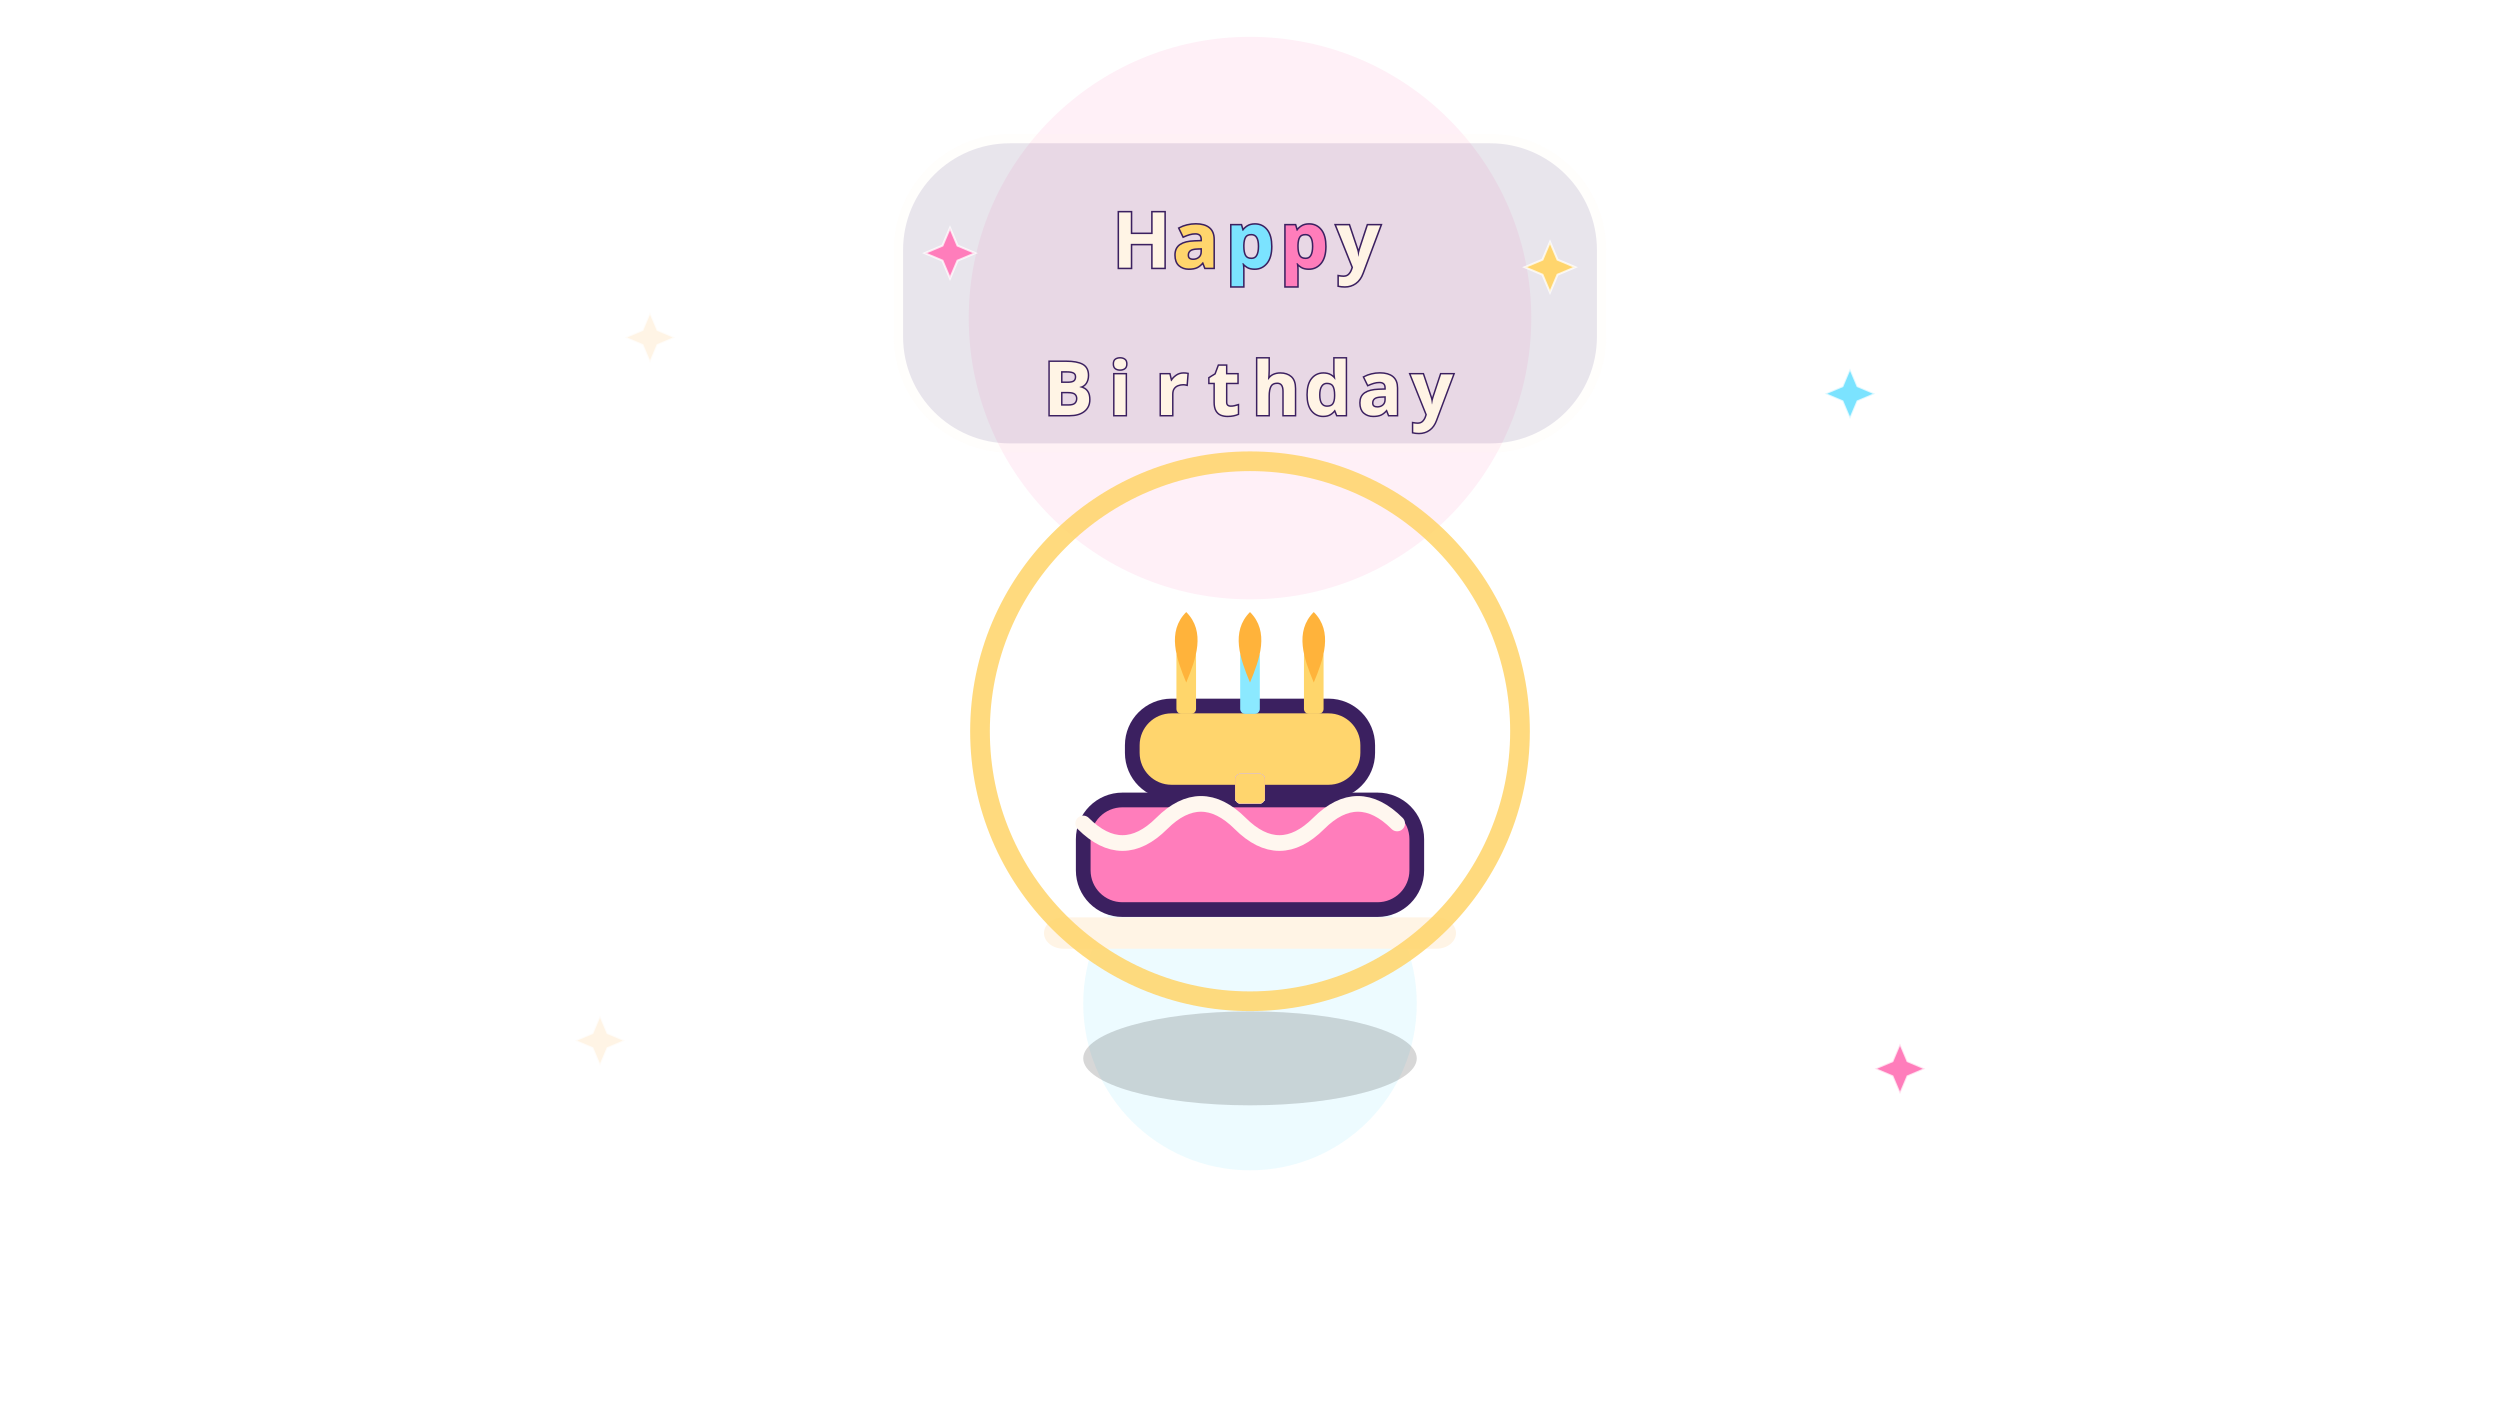
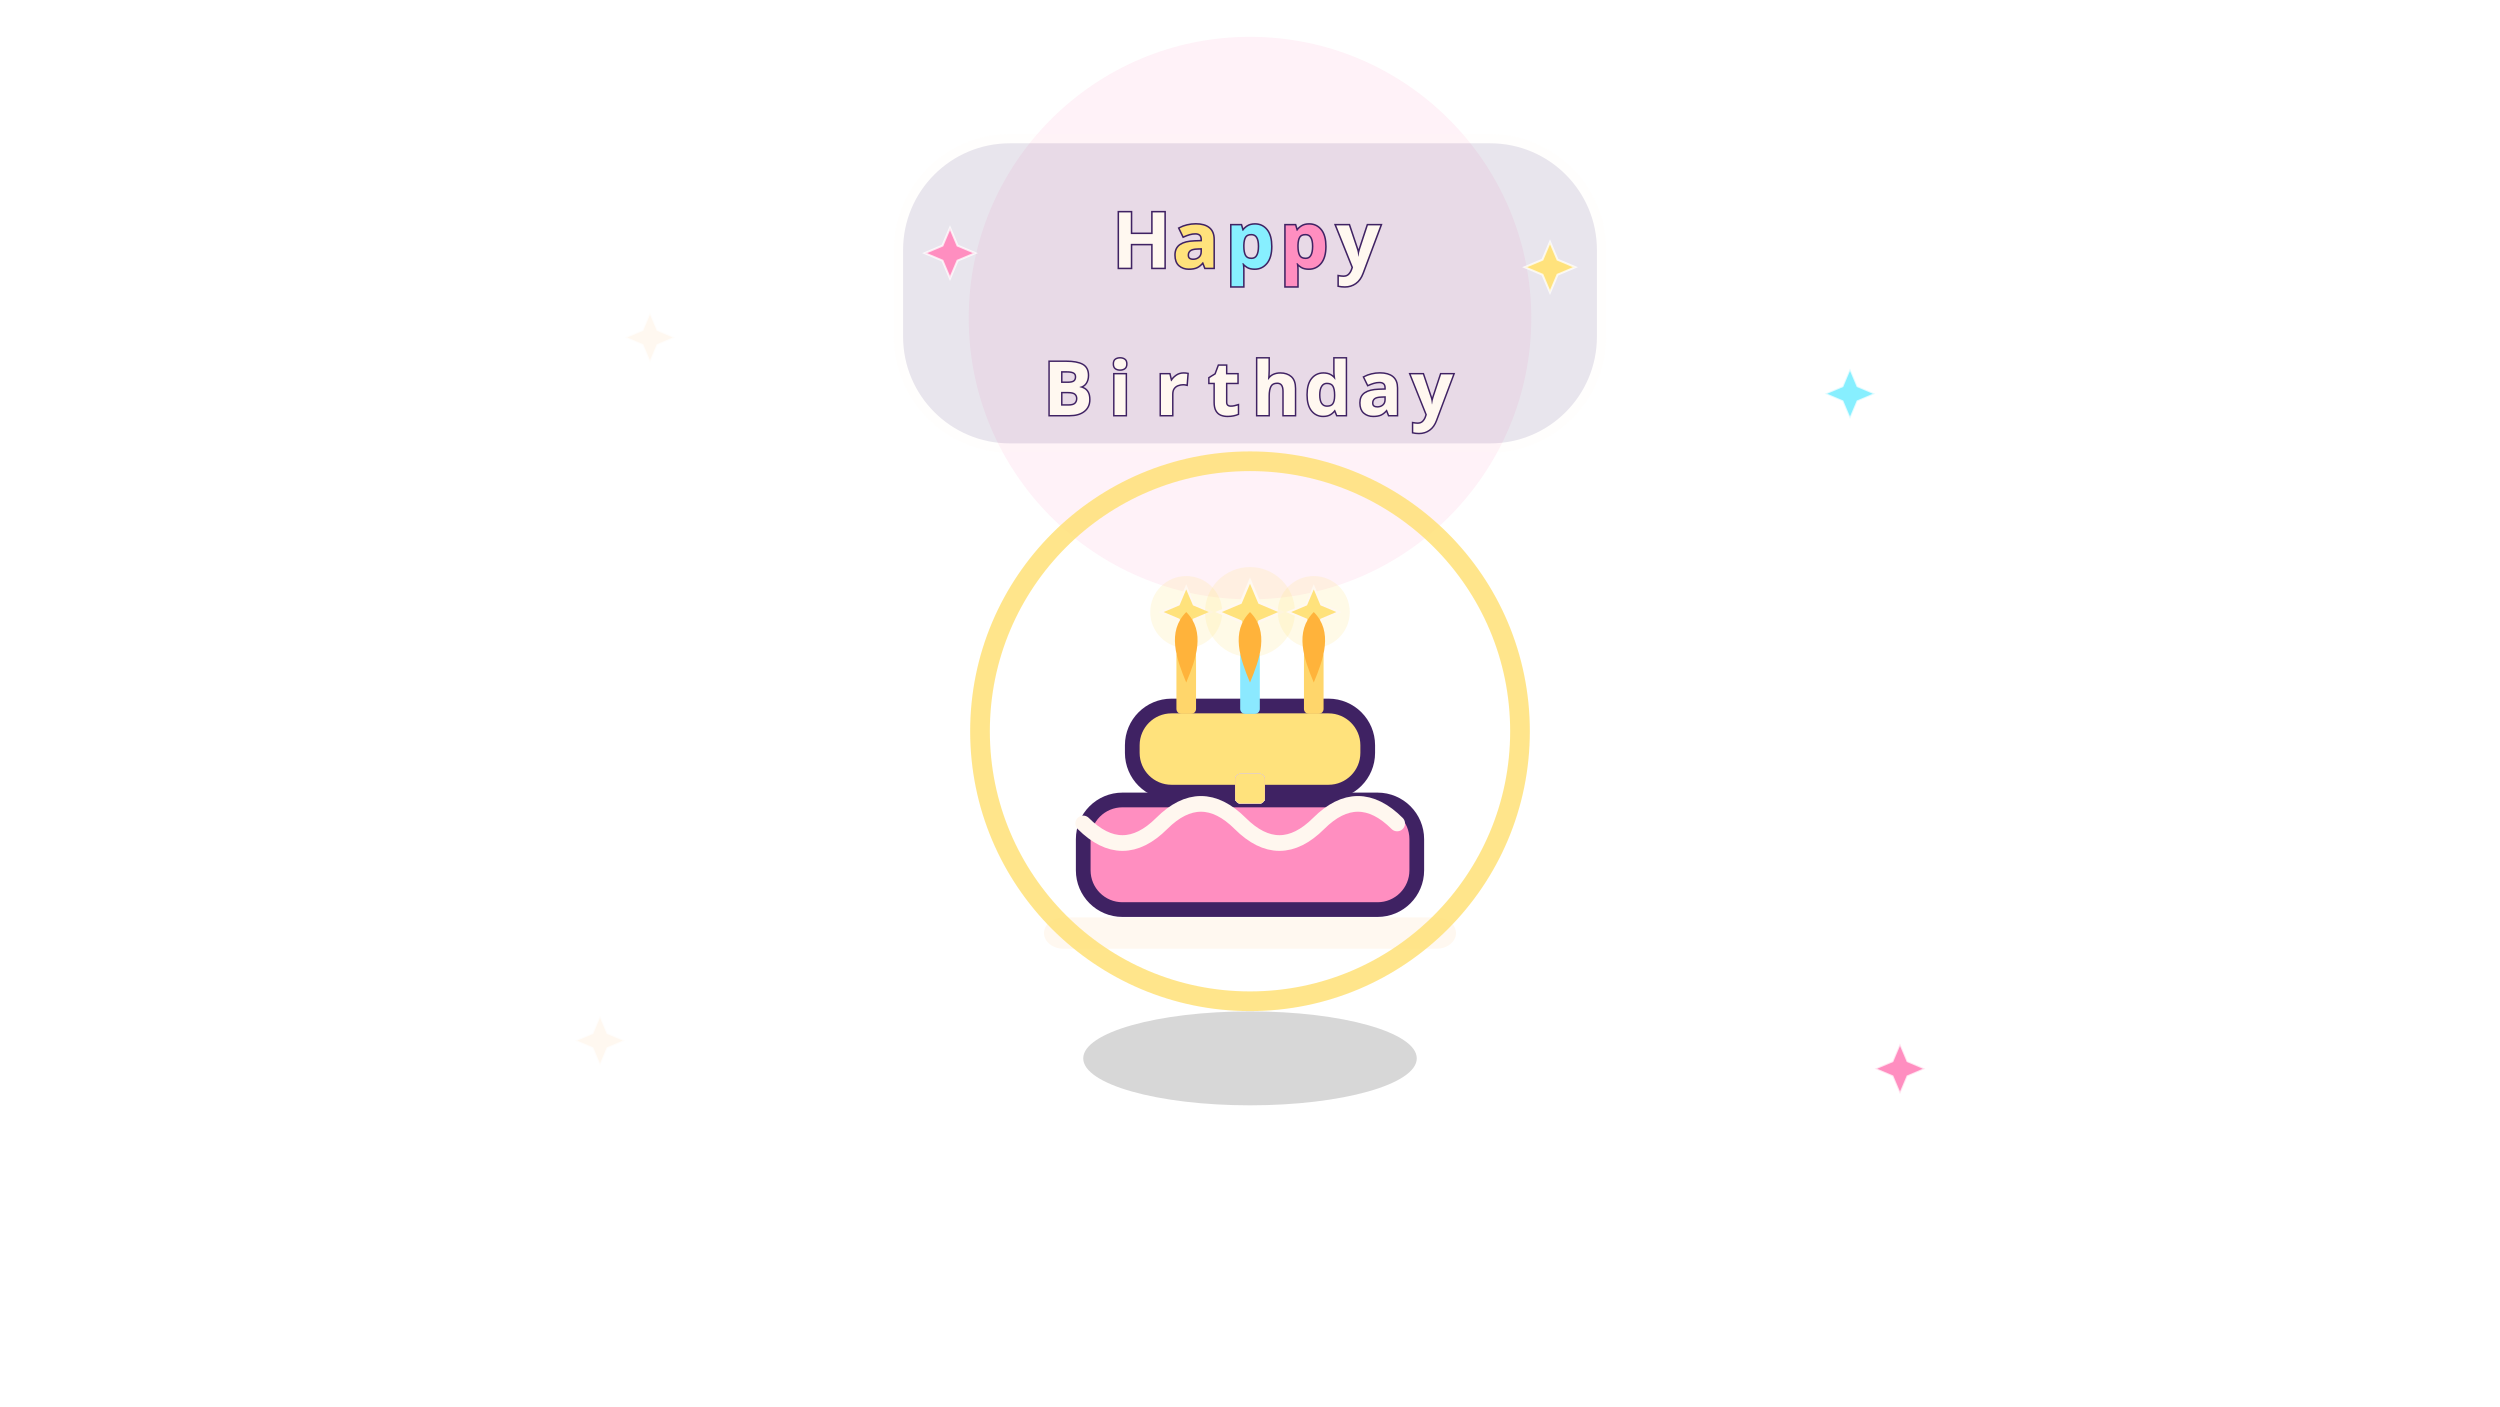
- <svg xmlns="http://www.w3.org/2000/svg" width="1920" height="1080" viewBox="0 0 1920 1080" preserveAspectRatio="xMidYMid meet" data-wink-name="Happy Birthday Bounce Title" data-wink-category="Happy Birthday" data-wink-duration="3100ms" aria-label="Happy Birthday Bounce Title">
+ <svg xmlns="http://www.w3.org/2000/svg" width="1920" height="1080" viewBox="0 0 1920 1080" preserveAspectRatio="xMidYMid meet" data-wink-name="Happy Birthday Sparkle Trail" data-wink-category="Happy Birthday" data-wink-duration="3100ms" aria-label="Happy Birthday Sparkle Trail">
  <style>
  text {
    font-family: 'Trebuchet MS', 'Segoe UI', sans-serif;
    paint-order: stroke fill;
  }

  @keyframes wink-enter-pop {
    0%, 100% {
      opacity: 0;
      transform: translate(var(--from-x, 0px), var(--from-y, 32px)) scale(0.32) rotate(var(--from-r, -14deg));
    }
    14% { opacity: 1; }
    32% { opacity: 1; transform: translate(0px, 0px) scale(1.08) rotate(0deg); }
    64% { opacity: 1; transform: translate(0px, 0px) scale(1) rotate(0deg); }
    88% { opacity: 1; }
  }

  @keyframes wink-enter-rise {
    0%, 100% { opacity: 0; transform: translate(0px, 120px) scale(0.4); }
    18% { opacity: 1; }
    34% { opacity: 1; transform: translate(0px, -10px) scale(1.05); }
    50%, 84% { opacity: 1; transform: translate(0px, 0px) scale(1); }
  }

  @keyframes wink-enter-spin {
    0%, 100% { opacity: 0; transform: rotate(-220deg) scale(0.2); }
    18% { opacity: 1; }
    36% { opacity: 1; transform: rotate(12deg) scale(1.08); }
    54%, 86% { opacity: 1; transform: rotate(0deg) scale(1); }
  }

  @keyframes wink-hover-bob {
    0%, 100% { transform: translateY(0px) rotate(-1deg); }
    50% { transform: translateY(-14px) rotate(1.4deg); }
  }

  @keyframes wink-hover-sway {
    0%, 100% { transform: rotate(-3deg) translateY(0px); }
    50% { transform: rotate(3deg) translateY(-8px); }
  }

  @keyframes wink-pulse {
    0%, 100% { transform: scale(0.96); opacity: 0.65; }
    50% { transform: scale(1.08); opacity: 1; }
  }

  @keyframes wink-impact-ring {
    0%, 46%, 100% { opacity: 0; transform: scale(0.24); }
    58% { opacity: 0.95; transform: scale(1); }
    82% { opacity: 0; transform: scale(1.38); }
  }

  @keyframes wink-burst-sprite {
    0%, 100% {
      opacity: 0;
      transform: translate(0px, 0px) scale(0.18) rotate(var(--r0, 0deg));
    }
    18% { opacity: 1; }
    60% {
      opacity: 1;
      transform: translate(var(--tx, 0px), var(--ty, 0px)) scale(1) rotate(var(--r1, 180deg));
    }
    82% {
      opacity: 1;
      transform: translate(var(--tx, 0px), var(--ty, 0px)) scale(0.92) rotate(var(--r2, 320deg));
    }
  }

  @keyframes wink-fall {
    0%, 100% {
      opacity: 0;
      transform: translate(0px, -120px) rotate(var(--r0, 0deg)) scale(0.55);
    }
    14% { opacity: 1; }
    84% { opacity: 1; }
    100% {
      opacity: 0;
      transform: translate(var(--tx, 0px), var(--ty, 620px)) rotate(var(--r1, 220deg)) scale(1);
    }
  }

  @keyframes wink-twinkle {
    0%, 100% { opacity: 0; transform: scale(0.2) rotate(0deg); }
    50% { opacity: 1; transform: scale(1) rotate(12deg); }
  }

  @keyframes wink-finale {
    0%, 54%, 100% { opacity: 0; transform: scale(0.4); }
    64% { opacity: 1; transform: scale(1.1); }
    84% { opacity: 1; transform: scale(1); }
  }

  @keyframes wink-flame {
    0%, 100% { transform: scaleY(0.82) rotate(-3deg); opacity: 0.78; }
    50% { transform: scaleY(1.12) rotate(3deg); opacity: 1; }
  }

  @keyframes wink-draw-path {
    0%, 100% {
      opacity: 0;
      stroke-dashoffset: var(--dash, 900);
    }
    16% { opacity: 1; }
    42%, 82% {
      opacity: 1;
      stroke-dashoffset: 0;
    }
  }

  @keyframes wink-count-step {
    0%, 100% { opacity: 0; transform: scale(0.28); }
    9% { opacity: 1; transform: scale(1.08); }
    18% { opacity: 1; transform: scale(1); }
    26% { opacity: 0; transform: scale(1.18); }
  }

  @keyframes fw-ambient-twinkle {
    0%, 100% {
      opacity: 0;
      transform: scale(0.24) rotate(0deg);
    }
    50% {
      opacity: 1;
      transform: scale(1) rotate(16deg);
    }
  }

  .fw-outline {
    fill: none;
    stroke-linecap: round;
    stroke-linejoin: round;
    stroke-dasharray: var(--dash-len, 1800);
    stroke-dashoffset: var(--dash-len, 1800);
    vector-effect: non-scaling-stroke;
  }

  .fw-dot-outline {
    fill: none;
    stroke-linecap: round;
    stroke-linejoin: round;
    stroke-dasharray: 1 20;
    vector-effect: non-scaling-stroke;
  }

  
    @keyframes fw-trail-a {
      0%, 8%,
      100% {
        opacity: 0;
        stroke-dashoffset: var(--trail-len, 900);
      }
      12% { opacity: 0.12; }
      29% {
        opacity: 0.94;
        stroke-dashoffset: 0;
      }
      33% {
        opacity: 0;
        stroke-dashoffset: 0;
      }
    }

    @keyframes fw-head-a {
      0%, 9%,
      100% {
        opacity: 0;
        transform: translate(0px, 0px) scale(0.18);
      }
      12% { opacity: 1; }
      29% {
        opacity: 1;
        transform: translate(var(--dx, 0px), var(--dy, 0px)) scale(1);
      }
      32% {
        opacity: 0;
        transform: translate(var(--dx, 0px), var(--dy, 0px)) scale(0.42);
      }
    }

    @keyframes fw-pause-a {
      0%, 24%,
      100% {
        opacity: 0;
        transform: scale(0.18);
      }
      28% {
        opacity: 1;
        transform: scale(0.34);
      }
      33% {
        opacity: 0;
        transform: scale(0.62);
      }
    }

    @keyframes fw-window-a {
      0%, 22%,
      100% { opacity: 0; }
      30%,
      42% { opacity: 1; }
      47% { opacity: 0; }
    }

    @keyframes fw-particle-a {
      0%, 22%,
      100% {
        opacity: 0;
        transform: translate(0px, 0px) scale(0.14);
      }
      30% {
        opacity: 1;
        transform: translate(calc(var(--tx, 0px) * 0.24), calc(var(--ty, 0px) * 0.24)) scale(0.5);
      }
      38%,
      42% {
        opacity: 1;
        transform: translate(var(--tx, 0px), var(--ty, 0px)) scale(1);
      }
      47% {
        opacity: 0;
        transform: translate(var(--tx, 0px), var(--ty, 0px)) scale(0.72);
      }
    }

    @keyframes fw-outline-a {
      0%, 22%,
      100% {
        opacity: 0;
        stroke-dashoffset: var(--dash-len, 1800);
      }
      38%,
      42% {
        opacity: 1;
        stroke-dashoffset: 0;
      }
      47% {
        opacity: 0;
        stroke-dashoffset: 0;
      }
    }

    @keyframes fw-burst-a {
      0%, 25%,
      100% {
        opacity: 0;
        transform: scale(0.16);
      }
      26% {
        opacity: 1;
        transform: scale(0.26);
      }
      38% {
        opacity: 1;
        transform: scale(1);
      }
      38% {
        opacity: 0.22;
        transform: scale(1.08);
      }
      47% {
        opacity: 0;
        transform: scale(1.18);
      }
    }

    @keyframes fw-core-a {
      0%, 29%,
      100% {
        opacity: 0;
        transform: scale(0.22);
      }
      38%,
      42% {
        opacity: 0.94;
        transform: scale(1);
      }
      47% {
        opacity: 0;
        transform: scale(1.2);
      }
    }

    @keyframes fw-sparkle-a {
      0%, 34%,
      100% {
        opacity: 0;
        transform: scale(0.24);
      }
      42%,
      42% {
        opacity: 1;
        transform: scale(1);
      }
      47% {
        opacity: 0;
        transform: scale(1.26);
      }
    }
  

    @keyframes fw-trail-b {
      0%, 24%,
      100% {
        opacity: 0;
        stroke-dashoffset: var(--trail-len, 900);
      }
      28% { opacity: 0.12; }
      45% {
        opacity: 0.94;
        stroke-dashoffset: 0;
      }
      49% {
        opacity: 0;
        stroke-dashoffset: 0;
      }
    }

    @keyframes fw-head-b {
      0%, 25%,
      100% {
        opacity: 0;
        transform: translate(0px, 0px) scale(0.18);
      }
      28% { opacity: 1; }
      45% {
        opacity: 1;
        transform: translate(var(--dx, 0px), var(--dy, 0px)) scale(1);
      }
      48% {
        opacity: 0;
        transform: translate(var(--dx, 0px), var(--dy, 0px)) scale(0.42);
      }
    }

    @keyframes fw-pause-b {
      0%, 40%,
      100% {
        opacity: 0;
        transform: scale(0.18);
      }
      44% {
        opacity: 1;
        transform: scale(0.34);
      }
      49% {
        opacity: 0;
        transform: scale(0.62);
      }
    }

    @keyframes fw-window-b {
      0%, 38%,
      100% { opacity: 0; }
      46%,
      58% { opacity: 1; }
      63% { opacity: 0; }
    }

    @keyframes fw-particle-b {
      0%, 38%,
      100% {
        opacity: 0;
        transform: translate(0px, 0px) scale(0.14);
      }
      46% {
        opacity: 1;
        transform: translate(calc(var(--tx, 0px) * 0.24), calc(var(--ty, 0px) * 0.24)) scale(0.5);
      }
      54%,
      58% {
        opacity: 1;
        transform: translate(var(--tx, 0px), var(--ty, 0px)) scale(1);
      }
      63% {
        opacity: 0;
        transform: translate(var(--tx, 0px), var(--ty, 0px)) scale(0.72);
      }
    }

    @keyframes fw-outline-b {
      0%, 38%,
      100% {
        opacity: 0;
        stroke-dashoffset: var(--dash-len, 1800);
      }
      54%,
      58% {
        opacity: 1;
        stroke-dashoffset: 0;
      }
      63% {
        opacity: 0;
        stroke-dashoffset: 0;
      }
    }

    @keyframes fw-burst-b {
      0%, 41%,
      100% {
        opacity: 0;
        transform: scale(0.16);
      }
      42% {
        opacity: 1;
        transform: scale(0.26);
      }
      54% {
        opacity: 1;
        transform: scale(1);
      }
      54% {
        opacity: 0.22;
        transform: scale(1.08);
      }
      63% {
        opacity: 0;
        transform: scale(1.18);
      }
    }

    @keyframes fw-core-b {
      0%, 45%,
      100% {
        opacity: 0;
        transform: scale(0.22);
      }
      54%,
      58% {
        opacity: 0.94;
        transform: scale(1);
      }
      63% {
        opacity: 0;
        transform: scale(1.2);
      }
    }

    @keyframes fw-sparkle-b {
      0%, 50%,
      100% {
        opacity: 0;
        transform: scale(0.24);
      }
      58%,
      58% {
        opacity: 1;
        transform: scale(1);
      }
      63% {
        opacity: 0;
        transform: scale(1.26);
      }
    }
  

    @keyframes fw-trail-c {
      0%, 40%,
      100% {
        opacity: 0;
        stroke-dashoffset: var(--trail-len, 900);
      }
      44% { opacity: 0.12; }
      61% {
        opacity: 0.94;
        stroke-dashoffset: 0;
      }
      65% {
        opacity: 0;
        stroke-dashoffset: 0;
      }
    }

    @keyframes fw-head-c {
      0%, 41%,
      100% {
        opacity: 0;
        transform: translate(0px, 0px) scale(0.18);
      }
      44% { opacity: 1; }
      61% {
        opacity: 1;
        transform: translate(var(--dx, 0px), var(--dy, 0px)) scale(1);
      }
      64% {
        opacity: 0;
        transform: translate(var(--dx, 0px), var(--dy, 0px)) scale(0.42);
      }
    }

    @keyframes fw-pause-c {
      0%, 56%,
      100% {
        opacity: 0;
        transform: scale(0.18);
      }
      60% {
        opacity: 1;
        transform: scale(0.34);
      }
      65% {
        opacity: 0;
        transform: scale(0.62);
      }
    }

    @keyframes fw-window-c {
      0%, 54%,
      100% { opacity: 0; }
      62%,
      74% { opacity: 1; }
      79% { opacity: 0; }
    }

    @keyframes fw-particle-c {
      0%, 54%,
      100% {
        opacity: 0;
        transform: translate(0px, 0px) scale(0.14);
      }
      62% {
        opacity: 1;
        transform: translate(calc(var(--tx, 0px) * 0.24), calc(var(--ty, 0px) * 0.24)) scale(0.5);
      }
      70%,
      74% {
        opacity: 1;
        transform: translate(var(--tx, 0px), var(--ty, 0px)) scale(1);
      }
      79% {
        opacity: 0;
        transform: translate(var(--tx, 0px), var(--ty, 0px)) scale(0.72);
      }
    }

    @keyframes fw-outline-c {
      0%, 54%,
      100% {
        opacity: 0;
        stroke-dashoffset: var(--dash-len, 1800);
      }
      70%,
      74% {
        opacity: 1;
        stroke-dashoffset: 0;
      }
      79% {
        opacity: 0;
        stroke-dashoffset: 0;
      }
    }

    @keyframes fw-burst-c {
      0%, 57%,
      100% {
        opacity: 0;
        transform: scale(0.16);
      }
      58% {
        opacity: 1;
        transform: scale(0.26);
      }
      70% {
        opacity: 1;
        transform: scale(1);
      }
      70% {
        opacity: 0.22;
        transform: scale(1.08);
      }
      79% {
        opacity: 0;
        transform: scale(1.18);
      }
    }

    @keyframes fw-core-c {
      0%, 61%,
      100% {
        opacity: 0;
        transform: scale(0.22);
      }
      70%,
      74% {
        opacity: 0.94;
        transform: scale(1);
      }
      79% {
        opacity: 0;
        transform: scale(1.2);
      }
    }

    @keyframes fw-sparkle-c {
      0%, 66%,
      100% {
        opacity: 0;
        transform: scale(0.24);
      }
      74%,
      74% {
        opacity: 1;
        transform: scale(1);
      }
      79% {
        opacity: 0;
        transform: scale(1.26);
      }
    }
  

    @keyframes fw-trail-d {
      0%, 56%,
      100% {
        opacity: 0;
        stroke-dashoffset: var(--trail-len, 900);
      }
      60% { opacity: 0.12; }
      77% {
        opacity: 0.94;
        stroke-dashoffset: 0;
      }
      81% {
        opacity: 0;
        stroke-dashoffset: 0;
      }
    }

    @keyframes fw-head-d {
      0%, 57%,
      100% {
        opacity: 0;
        transform: translate(0px, 0px) scale(0.18);
      }
      60% { opacity: 1; }
      77% {
        opacity: 1;
        transform: translate(var(--dx, 0px), var(--dy, 0px)) scale(1);
      }
      80% {
        opacity: 0;
        transform: translate(var(--dx, 0px), var(--dy, 0px)) scale(0.42);
      }
    }

    @keyframes fw-pause-d {
      0%, 72%,
      100% {
        opacity: 0;
        transform: scale(0.18);
      }
      76% {
        opacity: 1;
        transform: scale(0.34);
      }
      81% {
        opacity: 0;
        transform: scale(0.62);
      }
    }

    @keyframes fw-window-d {
      0%, 70%,
      100% { opacity: 0; }
      78%,
      90% { opacity: 1; }
      95% { opacity: 0; }
    }

    @keyframes fw-particle-d {
      0%, 70%,
      100% {
        opacity: 0;
        transform: translate(0px, 0px) scale(0.14);
      }
      78% {
        opacity: 1;
        transform: translate(calc(var(--tx, 0px) * 0.24), calc(var(--ty, 0px) * 0.24)) scale(0.5);
      }
      86%,
      90% {
        opacity: 1;
        transform: translate(var(--tx, 0px), var(--ty, 0px)) scale(1);
      }
      95% {
        opacity: 0;
        transform: translate(var(--tx, 0px), var(--ty, 0px)) scale(0.72);
      }
    }

    @keyframes fw-outline-d {
      0%, 70%,
      100% {
        opacity: 0;
        stroke-dashoffset: var(--dash-len, 1800);
      }
      86%,
      90% {
        opacity: 1;
        stroke-dashoffset: 0;
      }
      95% {
        opacity: 0;
        stroke-dashoffset: 0;
      }
    }

    @keyframes fw-burst-d {
      0%, 73%,
      100% {
        opacity: 0;
        transform: scale(0.16);
      }
      74% {
        opacity: 1;
        transform: scale(0.26);
      }
      86% {
        opacity: 1;
        transform: scale(1);
      }
      86% {
        opacity: 0.22;
        transform: scale(1.08);
      }
      95% {
        opacity: 0;
        transform: scale(1.18);
      }
    }

    @keyframes fw-core-d {
      0%, 77%,
      100% {
        opacity: 0;
        transform: scale(0.22);
      }
      86%,
      90% {
        opacity: 0.94;
        transform: scale(1);
      }
      95% {
        opacity: 0;
        transform: scale(1.2);
      }
    }

    @keyframes fw-sparkle-d {
      0%, 82%,
      100% {
        opacity: 0;
        transform: scale(0.24);
      }
      90%,
      90% {
        opacity: 1;
        transform: scale(1);
      }
      95% {
        opacity: 0;
        transform: scale(1.26);
      }
    }
  

    @keyframes fw-trail-single {
      0%, 14%,
      100% {
        opacity: 0;
        stroke-dashoffset: var(--trail-len, 900);
      }
      18% { opacity: 0.12; }
      35% {
        opacity: 0.94;
        stroke-dashoffset: 0;
      }
      39% {
        opacity: 0;
        stroke-dashoffset: 0;
      }
    }

    @keyframes fw-head-single {
      0%, 15%,
      100% {
        opacity: 0;
        transform: translate(0px, 0px) scale(0.18);
      }
      18% { opacity: 1; }
      35% {
        opacity: 1;
        transform: translate(var(--dx, 0px), var(--dy, 0px)) scale(1);
      }
      38% {
        opacity: 0;
        transform: translate(var(--dx, 0px), var(--dy, 0px)) scale(0.42);
      }
    }

    @keyframes fw-pause-single {
      0%, 30%,
      100% {
        opacity: 0;
        transform: scale(0.18);
      }
      34% {
        opacity: 1;
        transform: scale(0.34);
      }
      39% {
        opacity: 0;
        transform: scale(0.62);
      }
    }

    @keyframes fw-window-single {
      0%, 28%,
      100% { opacity: 0; }
      36%,
      72% { opacity: 1; }
      88% { opacity: 0; }
    }

    @keyframes fw-particle-single {
      0%, 28%,
      100% {
        opacity: 0;
        transform: translate(0px, 0px) scale(0.14);
      }
      36% {
        opacity: 1;
        transform: translate(calc(var(--tx, 0px) * 0.24), calc(var(--ty, 0px) * 0.24)) scale(0.5);
      }
      48%,
      72% {
        opacity: 1;
        transform: translate(var(--tx, 0px), var(--ty, 0px)) scale(1);
      }
      88% {
        opacity: 0;
        transform: translate(var(--tx, 0px), var(--ty, 0px)) scale(0.72);
      }
    }

    @keyframes fw-outline-single {
      0%, 28%,
      100% {
        opacity: 0;
        stroke-dashoffset: var(--dash-len, 1800);
      }
      48%,
      72% {
        opacity: 1;
        stroke-dashoffset: 0;
      }
      88% {
        opacity: 0;
        stroke-dashoffset: 0;
      }
    }

    @keyframes fw-burst-single {
      0%, 31%,
      100% {
        opacity: 0;
        transform: scale(0.16);
      }
      32% {
        opacity: 1;
        transform: scale(0.26);
      }
      48% {
        opacity: 1;
        transform: scale(1);
      }
      68% {
        opacity: 0.22;
        transform: scale(1.08);
      }
      88% {
        opacity: 0;
        transform: scale(1.18);
      }
    }

    @keyframes fw-core-single {
      0%, 35%,
      100% {
        opacity: 0;
        transform: scale(0.22);
      }
      48%,
      72% {
        opacity: 0.94;
        transform: scale(1);
      }
      88% {
        opacity: 0;
        transform: scale(1.2);
      }
    }

    @keyframes fw-sparkle-single {
      0%, 44%,
      100% {
        opacity: 0;
        transform: scale(0.24);
      }
      52%,
      72% {
        opacity: 1;
        transform: scale(1);
      }
      88% {
        opacity: 0;
        transform: scale(1.26);
      }
    }
  
</style>
  <g>
-     <circle cx="960" cy="244.296" r="216" fill="#ff7dbb" opacity="0.12" />
-     <rect x="690" y="106.488" width="540" height="237.6" rx="85.536" fill="#3b2060" opacity="0.12" stroke="#fff4e5" stroke-width="7.128" />
-     <g style="transform-origin:876.84px 182.52px; --from-x:-16.63px; --from-y:42px; --from-r:-10deg; animation:wink-enter-rise 3.1s cubic-bezier(0.2,0.9,0.24,1) infinite; animation-delay:0s;">
-       <text x="876.84" y="182.52" text-anchor="middle" dominant-baseline="central" font-size="59.4" font-weight="900" fill="#fff4e5" stroke="#3b2060" stroke-width="2.376" letter-spacing="1.782">H</text>
-     </g>
-     <g style="transform-origin:918.42px 182.52px; --from-x:-8.32px; --from-y:42px; --from-r:10deg; animation:wink-enter-rise 3.1s cubic-bezier(0.2,0.9,0.24,1) infinite; animation-delay:0.06s;">
-       <text x="918.42" y="182.52" text-anchor="middle" dominant-baseline="central" font-size="59.4" font-weight="900" fill="#ffd56d" stroke="#3b2060" stroke-width="2.376" letter-spacing="1.782">a</text>
-     </g>
-     <g style="transform-origin:960px 182.52px; --from-x:0px; --from-y:42px; --from-r:-10deg; animation:wink-enter-rise 3.1s cubic-bezier(0.2,0.9,0.24,1) infinite; animation-delay:0.12s;">
-       <text x="960" y="182.52" text-anchor="middle" dominant-baseline="central" font-size="59.4" font-weight="900" fill="#7be3ff" stroke="#3b2060" stroke-width="2.376" letter-spacing="1.782">p</text>
-     </g>
-     <g style="transform-origin:1001.58px 182.52px; --from-x:8.32px; --from-y:42px; --from-r:10deg; animation:wink-enter-rise 3.1s cubic-bezier(0.2,0.9,0.24,1) infinite; animation-delay:0.18s;">
-       <text x="1001.58" y="182.52" text-anchor="middle" dominant-baseline="central" font-size="59.4" font-weight="900" fill="#ff7dbb" stroke="#3b2060" stroke-width="2.376" letter-spacing="1.782">p</text>
-     </g>
-     <g style="transform-origin:1043.16px 182.52px; --from-x:16.63px; --from-y:42px; --from-r:-10deg; animation:wink-enter-rise 3.1s cubic-bezier(0.2,0.9,0.24,1) infinite; animation-delay:0.24s;">
-       <text x="1043.16" y="182.52" text-anchor="middle" dominant-baseline="central" font-size="59.4" font-weight="900" fill="#fff4e5" stroke="#3b2060" stroke-width="2.376" letter-spacing="1.782">y</text>
-     </g>
-     <g style="transform-origin:820.29px 296.568px; --from-x:-27.94px; --from-y:34px; --from-r:-10deg; animation:wink-enter-pop 3.1s cubic-bezier(0.2,0.9,0.24,1) infinite; animation-delay:0.18s;">
-       <text x="820.29" y="296.568" text-anchor="middle" dominant-baseline="central" font-size="57.024" font-weight="900" fill="#fff4e5" stroke="#3b2060" stroke-width="2.281" letter-spacing="1.711">B</text>
-     </g>
-     <g style="transform-origin:860.21px 296.568px; --from-x:-19.96px; --from-y:34px; --from-r:10deg; animation:wink-enter-pop 3.1s cubic-bezier(0.2,0.9,0.24,1) infinite; animation-delay:0.23s;">
-       <text x="860.21" y="296.568" text-anchor="middle" dominant-baseline="central" font-size="57.024" font-weight="900" fill="#fff4e5" stroke="#3b2060" stroke-width="2.281" letter-spacing="1.711">i</text>
-     </g>
-     <g style="transform-origin:900.12px 296.568px; --from-x:-11.98px; --from-y:34px; --from-r:-10deg; animation:wink-enter-pop 3.1s cubic-bezier(0.2,0.9,0.24,1) infinite; animation-delay:0.28s;">
-       <text x="900.12" y="296.568" text-anchor="middle" dominant-baseline="central" font-size="57.024" font-weight="900" fill="#fff4e5" stroke="#3b2060" stroke-width="2.281" letter-spacing="1.711">r</text>
-     </g>
-     <g style="transform-origin:940.04px 296.568px; --from-x:-3.99px; --from-y:34px; --from-r:10deg; animation:wink-enter-pop 3.1s cubic-bezier(0.2,0.9,0.24,1) infinite; animation-delay:0.33s;">
-       <text x="940.04" y="296.568" text-anchor="middle" dominant-baseline="central" font-size="57.024" font-weight="900" fill="#fff4e5" stroke="#3b2060" stroke-width="2.281" letter-spacing="1.711">t</text>
-     </g>
-     <g style="transform-origin:979.96px 296.568px; --from-x:3.99px; --from-y:34px; --from-r:-10deg; animation:wink-enter-pop 3.1s cubic-bezier(0.2,0.9,0.24,1) infinite; animation-delay:0.38s;">
-       <text x="979.96" y="296.568" text-anchor="middle" dominant-baseline="central" font-size="57.024" font-weight="900" fill="#fff4e5" stroke="#3b2060" stroke-width="2.281" letter-spacing="1.711">h</text>
-     </g>
-     <g style="transform-origin:1019.88px 296.568px; --from-x:11.98px; --from-y:34px; --from-r:10deg; animation:wink-enter-pop 3.1s cubic-bezier(0.2,0.9,0.24,1) infinite; animation-delay:0.43s;">
-       <text x="1019.88" y="296.568" text-anchor="middle" dominant-baseline="central" font-size="57.024" font-weight="900" fill="#fff4e5" stroke="#3b2060" stroke-width="2.281" letter-spacing="1.711">d</text>
-     </g>
-     <g style="transform-origin:1059.79px 296.568px; --from-x:19.96px; --from-y:34px; --from-r:-10deg; animation:wink-enter-pop 3.1s cubic-bezier(0.2,0.9,0.24,1) infinite; animation-delay:0.48s;">
-       <text x="1059.79" y="296.568" text-anchor="middle" dominant-baseline="central" font-size="57.024" font-weight="900" fill="#fff4e5" stroke="#3b2060" stroke-width="2.281" letter-spacing="1.711">a</text>
-     </g>
-     <g style="transform-origin:1099.71px 296.568px; --from-x:27.94px; --from-y:34px; --from-r:10deg; animation:wink-enter-pop 3.1s cubic-bezier(0.2,0.9,0.24,1) infinite; animation-delay:0.53s;">
-       <text x="1099.71" y="296.568" text-anchor="middle" dominant-baseline="central" font-size="57.024" font-weight="900" fill="#fff4e5" stroke="#3b2060" stroke-width="2.281" letter-spacing="1.711">y</text>
-     </g>
-   </g>
-   <g style="transform-origin:960px 776.736px; animation:wink-enter-pop 3.1s cubic-bezier(0.2,0.9,0.24,1) infinite;">
-     <circle cx="960" cy="770.723" r="128.079" fill="#7be3ff" opacity="0.14" />
-   </g>
-   <g style="transform-origin:960px 626.4px; animation:wink-enter-pop 3.1s cubic-bezier(0.2,0.9,0.24,1) infinite, wink-hover-bob 1.45s ease-in-out infinite 0.72s;">
+     <circle cx="960" cy="244.296" r="216" fill="#ff8ec0" opacity="0.12" />
+     <rect x="690" y="106.488" width="540" height="237.6" rx="85.536" fill="#3f2263" opacity="0.12" stroke="#fff8f0" stroke-width="7.128" />
+     <g style="transform-origin:876.84px 182.52px; --from-x:-16.63px; --from-y:28px; --from-r:-10deg; animation:wink-enter-pop 3.1s cubic-bezier(0.2,0.9,0.24,1) infinite; animation-delay:0s;">
+       <text x="876.84" y="182.52" text-anchor="middle" dominant-baseline="central" font-size="59.4" font-weight="900" fill="#fff8f0" stroke="#3f2263" stroke-width="2.376" letter-spacing="1.782">H</text>
+     </g>
+     <g style="transform-origin:918.42px 182.52px; --from-x:-8.32px; --from-y:28px; --from-r:10deg; animation:wink-enter-pop 3.1s cubic-bezier(0.2,0.9,0.24,1) infinite; animation-delay:0.06s;">
+       <text x="918.42" y="182.52" text-anchor="middle" dominant-baseline="central" font-size="59.4" font-weight="900" fill="#ffe27c" stroke="#3f2263" stroke-width="2.376" letter-spacing="1.782">a</text>
+     </g>
+     <g style="transform-origin:960px 182.52px; --from-x:0px; --from-y:28px; --from-r:-10deg; animation:wink-enter-pop 3.1s cubic-bezier(0.2,0.9,0.24,1) infinite; animation-delay:0.12s;">
+       <text x="960" y="182.52" text-anchor="middle" dominant-baseline="central" font-size="59.4" font-weight="900" fill="#87efff" stroke="#3f2263" stroke-width="2.376" letter-spacing="1.782">p</text>
+     </g>
+     <g style="transform-origin:1001.58px 182.52px; --from-x:8.32px; --from-y:28px; --from-r:10deg; animation:wink-enter-pop 3.1s cubic-bezier(0.2,0.9,0.24,1) infinite; animation-delay:0.18s;">
+       <text x="1001.58" y="182.52" text-anchor="middle" dominant-baseline="central" font-size="59.4" font-weight="900" fill="#ff8ec0" stroke="#3f2263" stroke-width="2.376" letter-spacing="1.782">p</text>
+     </g>
+     <g style="transform-origin:1043.16px 182.52px; --from-x:16.63px; --from-y:28px; --from-r:-10deg; animation:wink-enter-pop 3.1s cubic-bezier(0.2,0.9,0.24,1) infinite; animation-delay:0.24s;">
+       <text x="1043.16" y="182.52" text-anchor="middle" dominant-baseline="central" font-size="59.4" font-weight="900" fill="#fff8f0" stroke="#3f2263" stroke-width="2.376" letter-spacing="1.782">y</text>
+     </g>
+     <g style="transform-origin:820.29px 296.568px; --from-x:-27.94px; --from-y:34px; --from-r:-10deg; animation:wink-enter-rise 3.1s cubic-bezier(0.2,0.9,0.24,1) infinite; animation-delay:0.22s;">
+       <text x="820.29" y="296.568" text-anchor="middle" dominant-baseline="central" font-size="57.024" font-weight="900" fill="#fff8f0" stroke="#3f2263" stroke-width="2.281" letter-spacing="1.711">B</text>
+     </g>
+     <g style="transform-origin:860.21px 296.568px; --from-x:-19.96px; --from-y:34px; --from-r:10deg; animation:wink-enter-rise 3.1s cubic-bezier(0.2,0.9,0.24,1) infinite; animation-delay:0.27s;">
+       <text x="860.21" y="296.568" text-anchor="middle" dominant-baseline="central" font-size="57.024" font-weight="900" fill="#fff8f0" stroke="#3f2263" stroke-width="2.281" letter-spacing="1.711">i</text>
+     </g>
+     <g style="transform-origin:900.12px 296.568px; --from-x:-11.98px; --from-y:34px; --from-r:-10deg; animation:wink-enter-rise 3.1s cubic-bezier(0.2,0.9,0.24,1) infinite; animation-delay:0.32s;">
+       <text x="900.12" y="296.568" text-anchor="middle" dominant-baseline="central" font-size="57.024" font-weight="900" fill="#fff8f0" stroke="#3f2263" stroke-width="2.281" letter-spacing="1.711">r</text>
+     </g>
+     <g style="transform-origin:940.04px 296.568px; --from-x:-3.99px; --from-y:34px; --from-r:10deg; animation:wink-enter-rise 3.1s cubic-bezier(0.2,0.9,0.24,1) infinite; animation-delay:0.37s;">
+       <text x="940.04" y="296.568" text-anchor="middle" dominant-baseline="central" font-size="57.024" font-weight="900" fill="#fff8f0" stroke="#3f2263" stroke-width="2.281" letter-spacing="1.711">t</text>
+     </g>
+     <g style="transform-origin:979.96px 296.568px; --from-x:3.99px; --from-y:34px; --from-r:-10deg; animation:wink-enter-rise 3.1s cubic-bezier(0.2,0.9,0.24,1) infinite; animation-delay:0.42s;">
+       <text x="979.96" y="296.568" text-anchor="middle" dominant-baseline="central" font-size="57.024" font-weight="900" fill="#fff8f0" stroke="#3f2263" stroke-width="2.281" letter-spacing="1.711">h</text>
+     </g>
+     <g style="transform-origin:1019.88px 296.568px; --from-x:11.98px; --from-y:34px; --from-r:10deg; animation:wink-enter-rise 3.1s cubic-bezier(0.2,0.9,0.24,1) infinite; animation-delay:0.47s;">
+       <text x="1019.88" y="296.568" text-anchor="middle" dominant-baseline="central" font-size="57.024" font-weight="900" fill="#fff8f0" stroke="#3f2263" stroke-width="2.281" letter-spacing="1.711">d</text>
+     </g>
+     <g style="transform-origin:1059.79px 296.568px; --from-x:19.96px; --from-y:34px; --from-r:-10deg; animation:wink-enter-rise 3.1s cubic-bezier(0.2,0.9,0.24,1) infinite; animation-delay:0.52s;">
+       <text x="1059.79" y="296.568" text-anchor="middle" dominant-baseline="central" font-size="57.024" font-weight="900" fill="#fff8f0" stroke="#3f2263" stroke-width="2.281" letter-spacing="1.711">a</text>
+     </g>
+     <g style="transform-origin:1099.71px 296.568px; --from-x:27.94px; --from-y:34px; --from-r:10deg; animation:wink-enter-rise 3.1s cubic-bezier(0.2,0.9,0.24,1) infinite; animation-delay:0.57s;">
+       <text x="1099.71" y="296.568" text-anchor="middle" dominant-baseline="central" font-size="57.024" font-weight="900" fill="#fff8f0" stroke="#3f2263" stroke-width="2.281" letter-spacing="1.711">y</text>
+     </g>
+   </g>
+   <g style="transform-origin:911.028px 470.051px; animation:wink-twinkle 1.05s ease-in-out infinite; animation-delay:0s;">
+     <circle cx="911.028" cy="470.051" r="27.648" fill="#ffe27c" opacity="0.18" />
+     <polygon points="911.03,450.7 916.78,464.3 930.38,470.05 916.78,475.8 911.03,489.4 905.28,475.8 891.67,470.05 905.28,464.3" fill="#ffe27c" stroke="#fff8f0" stroke-width="1.548" />
+   </g>
+   <g style="transform-origin:960px 470.051px; animation:wink-twinkle 1.05s ease-in-out infinite; animation-delay:0.14s;">
+     <circle cx="960" cy="470.051" r="34.56" fill="#ffe27c" opacity="0.18" />
+     <polygon points="960,445.86 967.18,462.87 984.19,470.05 967.18,477.24 960,494.24 952.82,477.24 935.81,470.05 952.82,462.87" fill="#ffe27c" stroke="#fff8f0" stroke-width="1.935" />
+   </g>
+   <g style="transform-origin:1008.972px 470.051px; animation:wink-twinkle 1.05s ease-in-out infinite; animation-delay:0.28s;">
+     <circle cx="1008.972" cy="470.051" r="27.648" fill="#ffe27c" opacity="0.18" />
+     <polygon points="1008.97,450.7 1014.72,464.3 1028.33,470.05 1014.72,475.8 1008.97,489.4 1003.22,475.8 989.62,470.05 1003.22,464.3" fill="#ffe27c" stroke="#fff8f0" stroke-width="1.548" />
+   </g>
+   <g style="transform-origin:960px 626.4px; animation:wink-enter-rise 3.1s cubic-bezier(0.2,0.9,0.24,1) infinite, wink-hover-bob 1.45s ease-in-out infinite 0.72s;">
    <g>
      <ellipse cx="960" cy="812.817" rx="128.079" ry="36.081" fill="#000" opacity="0.16" />
-       <rect x="831.921" y="614.373" width="256.159" height="84.188" rx="30.136" fill="#ff7dbb" stroke="#3b2060" stroke-width="11.301" />
-       <rect x="869.591" y="542.212" width="180.818" height="66.148" rx="30.136" fill="#ffd56d" stroke="#3b2060" stroke-width="11.301" />
+       <rect x="831.921" y="614.373" width="256.159" height="84.188" rx="30.136" fill="#ff8ec0" stroke="#3f2263" stroke-width="11.301" />
+       <rect x="869.591" y="542.212" width="180.818" height="66.148" rx="30.136" fill="#ffe27c" stroke="#3f2263" stroke-width="11.301" />
      <path d="M 831.921 632.413 Q 862.057 662.481, 892.193 632.413 T 952.466 632.413 T 1012.739 632.413 T 1073.011 632.413" fill="none" stroke="#fff7ef" stroke-width="12.055" stroke-linecap="round" />
      <g style="transform-origin:911.028px 524.172px; animation:wink-flame 0.9s ease-in-out infinite; animation-delay:0s;">
        <rect x="903.494" y="500.118" width="15.068" height="48.108" rx="3.767" fill="#ffd66b" />
        <path d="M 911.028 470.051 C 926.097 485.084, 918.563 506.131, 911.028 524.172 C 903.494 506.131, 895.96 485.084, 911.028 470.051 Z" fill="#ffb33b" />
      </g>
      <g style="transform-origin:960px 524.172px; animation:wink-flame 0.9s ease-in-out infinite; animation-delay:0.12s;">
        <rect x="952.466" y="500.118" width="15.068" height="48.108" rx="3.767" fill="#8be9ff" />
        <path d="M 960 470.051 C 975.068 485.084, 967.534 506.131, 960 524.172 C 952.466 506.131, 944.932 485.084, 960 470.051 Z" fill="#ffb33b" />
      </g>
      <g style="transform-origin:1008.972px 524.172px; animation:wink-flame 0.9s ease-in-out infinite; animation-delay:0.24s;">
        <rect x="1001.437" y="500.118" width="15.068" height="48.108" rx="3.767" fill="#ffd66b" />
        <path d="M 1008.972 470.051 C 1024.04 485.084, 1016.506 506.131, 1008.972 524.172 C 1001.437 506.131, 993.903 485.084, 1008.972 470.051 Z" fill="#ffb33b" />
      </g>
-       <rect x="801.784" y="704.575" width="316.431" height="24.054" rx="15.068" fill="#fff4e5" />
-     </g>
-   </g>
-   <circle cx="960" cy="561.6" r="207.36" fill="none" stroke="#ffd56d" stroke-width="15.12" opacity="0.88" style="transform-origin:960px 561.6px; animation:wink-impact-ring 3.1s ease-out infinite;" />
+       <rect x="801.784" y="704.575" width="316.431" height="24.054" rx="15.068" fill="#fff8f0" />
+     </g>
+   </g>
+   <circle cx="960" cy="561.6" r="207.36" fill="none" stroke="#ffe27c" stroke-width="15.12" opacity="0.88" style="transform-origin:960px 561.6px; animation:wink-impact-ring 3.1s ease-out infinite;" />
  <g style="transform-origin:499.2px 259.2px; animation:wink-twinkle 1.4s ease-in-out infinite; animation-delay:0s;">
-     <polygon points="499.2,239.76 504.97,253.43 518.64,259.2 504.97,264.97 499.2,278.64 493.43,264.97 479.76,259.2 493.43,253.43" fill="#fff4e5" stroke="rgba(255,255,255,0.75)" stroke-width="1.555" />
+     <polygon points="499.2,239.76 504.97,253.43 518.64,259.2 504.97,264.97 499.2,278.64 493.43,264.97 479.76,259.2 493.43,253.43" fill="#fff8f0" stroke="rgba(255,255,255,0.75)" stroke-width="1.555" />
  </g>
  <g style="transform-origin:729.6px 194.4px; animation:wink-twinkle 1.4s ease-in-out infinite; animation-delay:0.17s;">
-     <polygon points="729.6,174.96 735.37,188.63 749.04,194.4 735.37,200.17 729.6,213.84 723.83,200.17 710.16,194.4 723.83,188.63" fill="#ff7dbb" stroke="rgba(255,255,255,0.75)" stroke-width="1.555" />
+     <polygon points="729.6,174.96 735.37,188.63 749.04,194.4 735.37,200.17 729.6,213.84 723.83,200.17 710.16,194.4 723.83,188.63" fill="#ff8ec0" stroke="rgba(255,255,255,0.75)" stroke-width="1.555" />
  </g>
  <g style="transform-origin:1190.4px 205.2px; animation:wink-twinkle 1.4s ease-in-out infinite; animation-delay:0.34s;">
-     <polygon points="1190.4,185.76 1196.17,199.43 1209.84,205.2 1196.17,210.97 1190.4,224.64 1184.63,210.97 1170.96,205.2 1184.63,199.43" fill="#ffd56d" stroke="rgba(255,255,255,0.75)" stroke-width="1.555" />
+     <polygon points="1190.4,185.76 1196.17,199.43 1209.84,205.2 1196.17,210.97 1190.4,224.64 1184.63,210.97 1170.96,205.2 1184.63,199.43" fill="#ffe27c" stroke="rgba(255,255,255,0.75)" stroke-width="1.555" />
  </g>
  <g style="transform-origin:1420.8px 302.4px; animation:wink-twinkle 1.4s ease-in-out infinite; animation-delay:0.51s;">
-     <polygon points="1420.8,282.96 1426.57,296.63 1440.24,302.4 1426.57,308.17 1420.8,321.84 1415.03,308.17 1401.36,302.4 1415.03,296.63" fill="#7be3ff" stroke="rgba(255,255,255,0.75)" stroke-width="1.555" />
+     <polygon points="1420.8,282.96 1426.57,296.63 1440.24,302.4 1426.57,308.17 1420.8,321.84 1415.03,308.17 1401.36,302.4 1415.03,296.63" fill="#87efff" stroke="rgba(255,255,255,0.75)" stroke-width="1.555" />
  </g>
  <g style="transform-origin:460.8px 799.2px; animation:wink-twinkle 1.4s ease-in-out infinite; animation-delay:0.68s;">
-     <polygon points="460.8,779.76 466.57,793.43 480.24,799.2 466.57,804.97 460.8,818.64 455.03,804.97 441.36,799.2 455.03,793.43" fill="#fff4e5" stroke="rgba(255,255,255,0.75)" stroke-width="1.555" />
+     <polygon points="460.8,779.76 466.57,793.43 480.24,799.2 466.57,804.97 460.8,818.64 455.03,804.97 441.36,799.2 455.03,793.43" fill="#fff8f0" stroke="rgba(255,255,255,0.75)" stroke-width="1.555" />
  </g>
  <g style="transform-origin:1459.2px 820.8px; animation:wink-twinkle 1.4s ease-in-out infinite; animation-delay:0.85s;">
-     <polygon points="1459.2,801.36 1464.97,815.03 1478.64,820.8 1464.97,826.57 1459.2,840.24 1453.43,826.57 1439.76,820.8 1453.43,815.03" fill="#ff7dbb" stroke="rgba(255,255,255,0.75)" stroke-width="1.555" />
+     <polygon points="1459.2,801.36 1464.97,815.03 1478.64,820.8 1464.97,826.57 1459.2,840.24 1453.43,826.57 1439.76,820.8 1453.43,815.03" fill="#ff8ec0" stroke="rgba(255,255,255,0.75)" stroke-width="1.555" />
  </g>
  <g style="transform-origin:960px 605.664px; --tx:0px; --ty:-233.28px; --r0:-90deg; --r1:30deg; --r2:130deg; animation:wink-burst-sprite 3.1s cubic-bezier(0.2,0.9,0.24,1) infinite; animation-delay:0s;">
-     <rect x="948.595" y="594.259" width="22.81" height="22.81" rx="4.147" fill="#ff7dbb" />
+     <rect x="948.595" y="594.259" width="22.81" height="22.81" rx="4.147" fill="#ff8ec0" />
  </g>
  <g style="transform-origin:960px 605.664px; --tx:101.22px; --ty:-210.18px; --r0:-64.286deg; --r1:55.714deg; --r2:155.714deg; animation:wink-burst-sprite 3.1s cubic-bezier(0.2,0.9,0.24,1) infinite; animation-delay:0.03s;">
-     <rect x="948.595" y="594.259" width="22.81" height="22.81" rx="4.147" fill="#ffd56d" />
+     <rect x="948.595" y="594.259" width="22.81" height="22.81" rx="4.147" fill="#ffe27c" />
  </g>
  <g style="transform-origin:960px 605.664px; --tx:182.39px; --ty:-145.45px; --r0:-38.571deg; --r1:81.429deg; --r2:181.429deg; animation:wink-burst-sprite 3.1s cubic-bezier(0.2,0.9,0.24,1) infinite; animation-delay:0.06s;">
-     <rect x="948.595" y="594.259" width="22.81" height="22.81" rx="4.147" fill="#fff4e5" />
+     <rect x="948.595" y="594.259" width="22.81" height="22.81" rx="4.147" fill="#fff8f0" />
  </g>
  <g style="transform-origin:960px 605.664px; --tx:227.43px; --ty:-51.91px; --r0:-12.857deg; --r1:107.143deg; --r2:207.143deg; animation:wink-burst-sprite 3.1s cubic-bezier(0.2,0.9,0.24,1) infinite; animation-delay:0.09s;">
-     <rect x="948.595" y="594.259" width="22.81" height="22.81" rx="4.147" fill="#7be3ff" />
+     <rect x="948.595" y="594.259" width="22.81" height="22.81" rx="4.147" fill="#87efff" />
  </g>
  <g style="transform-origin:960px 605.664px; --tx:227.43px; --ty:51.91px; --r0:12.857deg; --r1:132.857deg; --r2:232.857deg; animation:wink-burst-sprite 3.1s cubic-bezier(0.2,0.9,0.24,1) infinite; animation-delay:0.12s;">
-     <rect x="948.595" y="594.259" width="22.81" height="22.81" rx="4.147" fill="#ff7dbb" />
+     <rect x="948.595" y="594.259" width="22.81" height="22.81" rx="4.147" fill="#ff8ec0" />
  </g>
  <g style="transform-origin:960px 605.664px; --tx:182.39px; --ty:145.45px; --r0:38.571deg; --r1:158.571deg; --r2:258.571deg; animation:wink-burst-sprite 3.1s cubic-bezier(0.2,0.9,0.24,1) infinite; animation-delay:0.15s;">
-     <rect x="948.595" y="594.259" width="22.81" height="22.81" rx="4.147" fill="#ffd56d" />
+     <rect x="948.595" y="594.259" width="22.81" height="22.81" rx="4.147" fill="#ffe27c" />
  </g>
  <g style="transform-origin:960px 605.664px; --tx:101.22px; --ty:210.18px; --r0:64.286deg; --r1:184.286deg; --r2:284.286deg; animation:wink-burst-sprite 3.1s cubic-bezier(0.2,0.9,0.24,1) infinite; animation-delay:0.18s;">
-     <rect x="948.595" y="594.259" width="22.81" height="22.81" rx="4.147" fill="#fff4e5" />
+     <rect x="948.595" y="594.259" width="22.81" height="22.81" rx="4.147" fill="#fff8f0" />
  </g>
  <g style="transform-origin:960px 605.664px; --tx:0px; --ty:233.28px; --r0:90deg; --r1:210deg; --r2:310deg; animation:wink-burst-sprite 3.1s cubic-bezier(0.2,0.9,0.24,1) infinite; animation-delay:0.21s;">
-     <rect x="948.595" y="594.259" width="22.81" height="22.81" rx="4.147" fill="#7be3ff" />
+     <rect x="948.595" y="594.259" width="22.81" height="22.81" rx="4.147" fill="#87efff" />
  </g>
  <g style="transform-origin:960px 605.664px; --tx:-101.22px; --ty:210.18px; --r0:115.714deg; --r1:235.714deg; --r2:335.714deg; animation:wink-burst-sprite 3.1s cubic-bezier(0.2,0.9,0.24,1) infinite; animation-delay:0.24s;">
-     <rect x="948.595" y="594.259" width="22.81" height="22.81" rx="4.147" fill="#ff7dbb" />
+     <rect x="948.595" y="594.259" width="22.81" height="22.81" rx="4.147" fill="#ff8ec0" />
  </g>
  <g style="transform-origin:960px 605.664px; --tx:-182.39px; --ty:145.45px; --r0:141.429deg; --r1:261.429deg; --r2:361.429deg; animation:wink-burst-sprite 3.1s cubic-bezier(0.2,0.9,0.24,1) infinite; animation-delay:0.27s;">
-     <rect x="948.595" y="594.259" width="22.81" height="22.81" rx="4.147" fill="#ffd56d" />
+     <rect x="948.595" y="594.259" width="22.81" height="22.81" rx="4.147" fill="#ffe27c" />
  </g>
  <g style="transform-origin:960px 605.664px; --tx:-227.43px; --ty:51.91px; --r0:167.143deg; --r1:287.143deg; --r2:387.143deg; animation:wink-burst-sprite 3.1s cubic-bezier(0.2,0.9,0.24,1) infinite; animation-delay:0.3s;">
-     <rect x="948.595" y="594.259" width="22.81" height="22.81" rx="4.147" fill="#fff4e5" />
+     <rect x="948.595" y="594.259" width="22.81" height="22.81" rx="4.147" fill="#fff8f0" />
  </g>
  <g style="transform-origin:960px 605.664px; --tx:-227.43px; --ty:-51.91px; --r0:192.857deg; --r1:312.857deg; --r2:412.857deg; animation:wink-burst-sprite 3.1s cubic-bezier(0.2,0.9,0.24,1) infinite; animation-delay:0.33s;">
-     <rect x="948.595" y="594.259" width="22.81" height="22.81" rx="4.147" fill="#7be3ff" />
+     <rect x="948.595" y="594.259" width="22.81" height="22.81" rx="4.147" fill="#87efff" />
  </g>
  <g style="transform-origin:960px 605.664px; --tx:-182.39px; --ty:-145.45px; --r0:218.571deg; --r1:338.571deg; --r2:438.571deg; animation:wink-burst-sprite 3.1s cubic-bezier(0.2,0.9,0.24,1) infinite; animation-delay:0.36s;">
-     <rect x="948.595" y="594.259" width="22.81" height="22.81" rx="4.147" fill="#ff7dbb" />
+     <rect x="948.595" y="594.259" width="22.81" height="22.81" rx="4.147" fill="#ff8ec0" />
  </g>
  <g style="transform-origin:960px 605.664px; --tx:-101.22px; --ty:-210.18px; --r0:244.286deg; --r1:364.286deg; --r2:464.286deg; animation:wink-burst-sprite 3.1s cubic-bezier(0.2,0.9,0.24,1) infinite; animation-delay:0.39s;">
-     <rect x="948.595" y="594.259" width="22.81" height="22.81" rx="4.147" fill="#ffd56d" />
+     <rect x="948.595" y="594.259" width="22.81" height="22.81" rx="4.147" fill="#ffe27c" />
  </g>
</svg>
